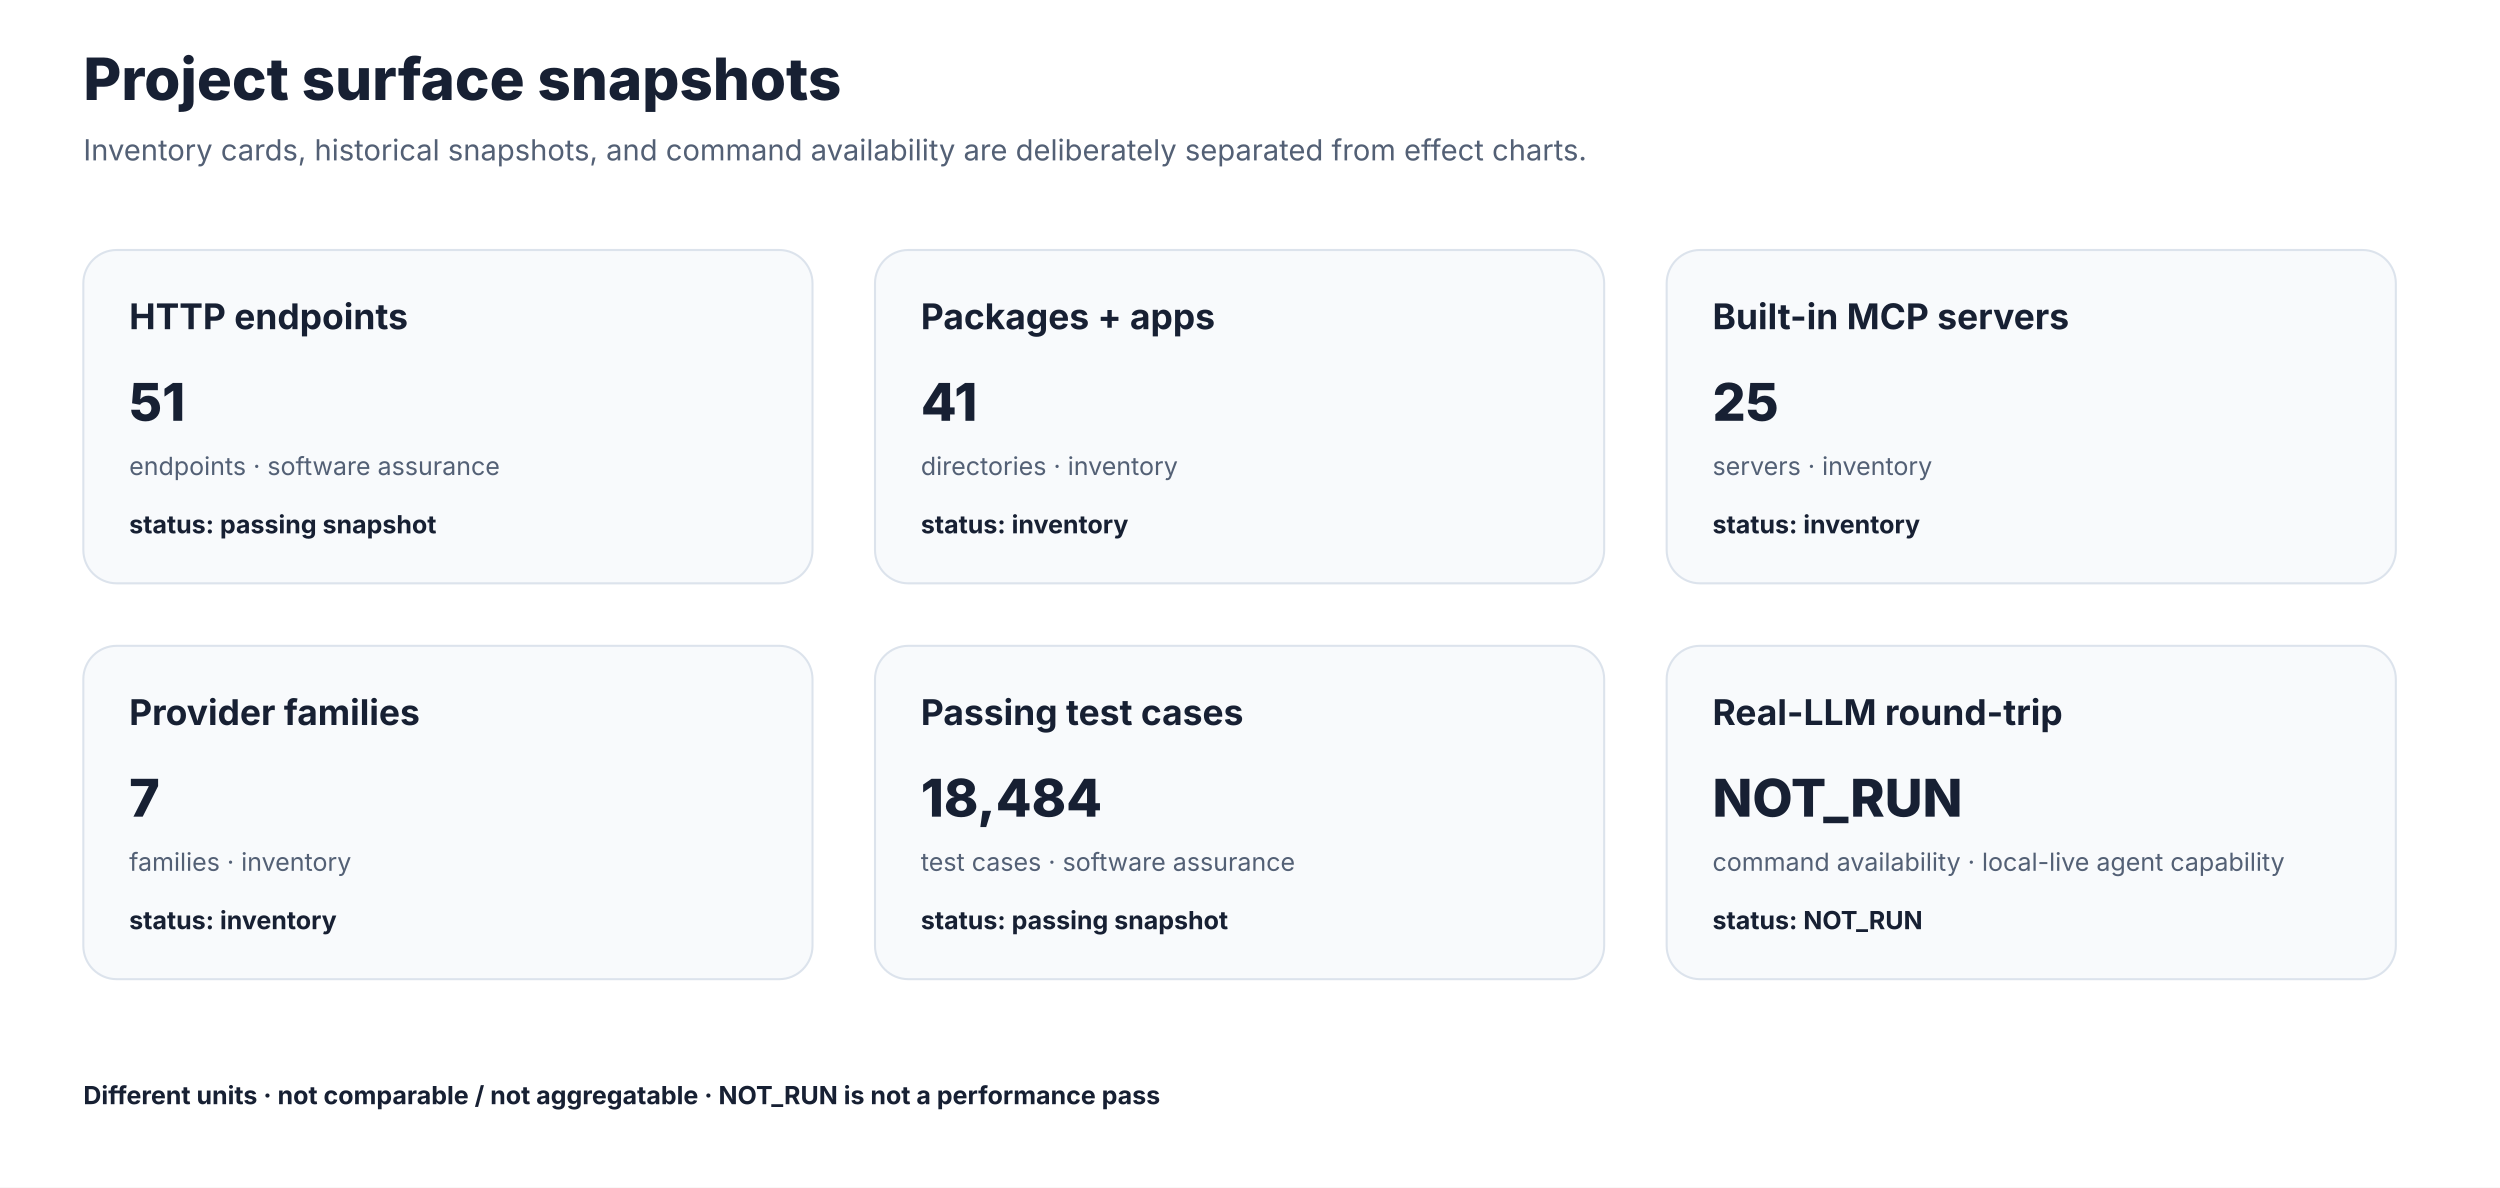
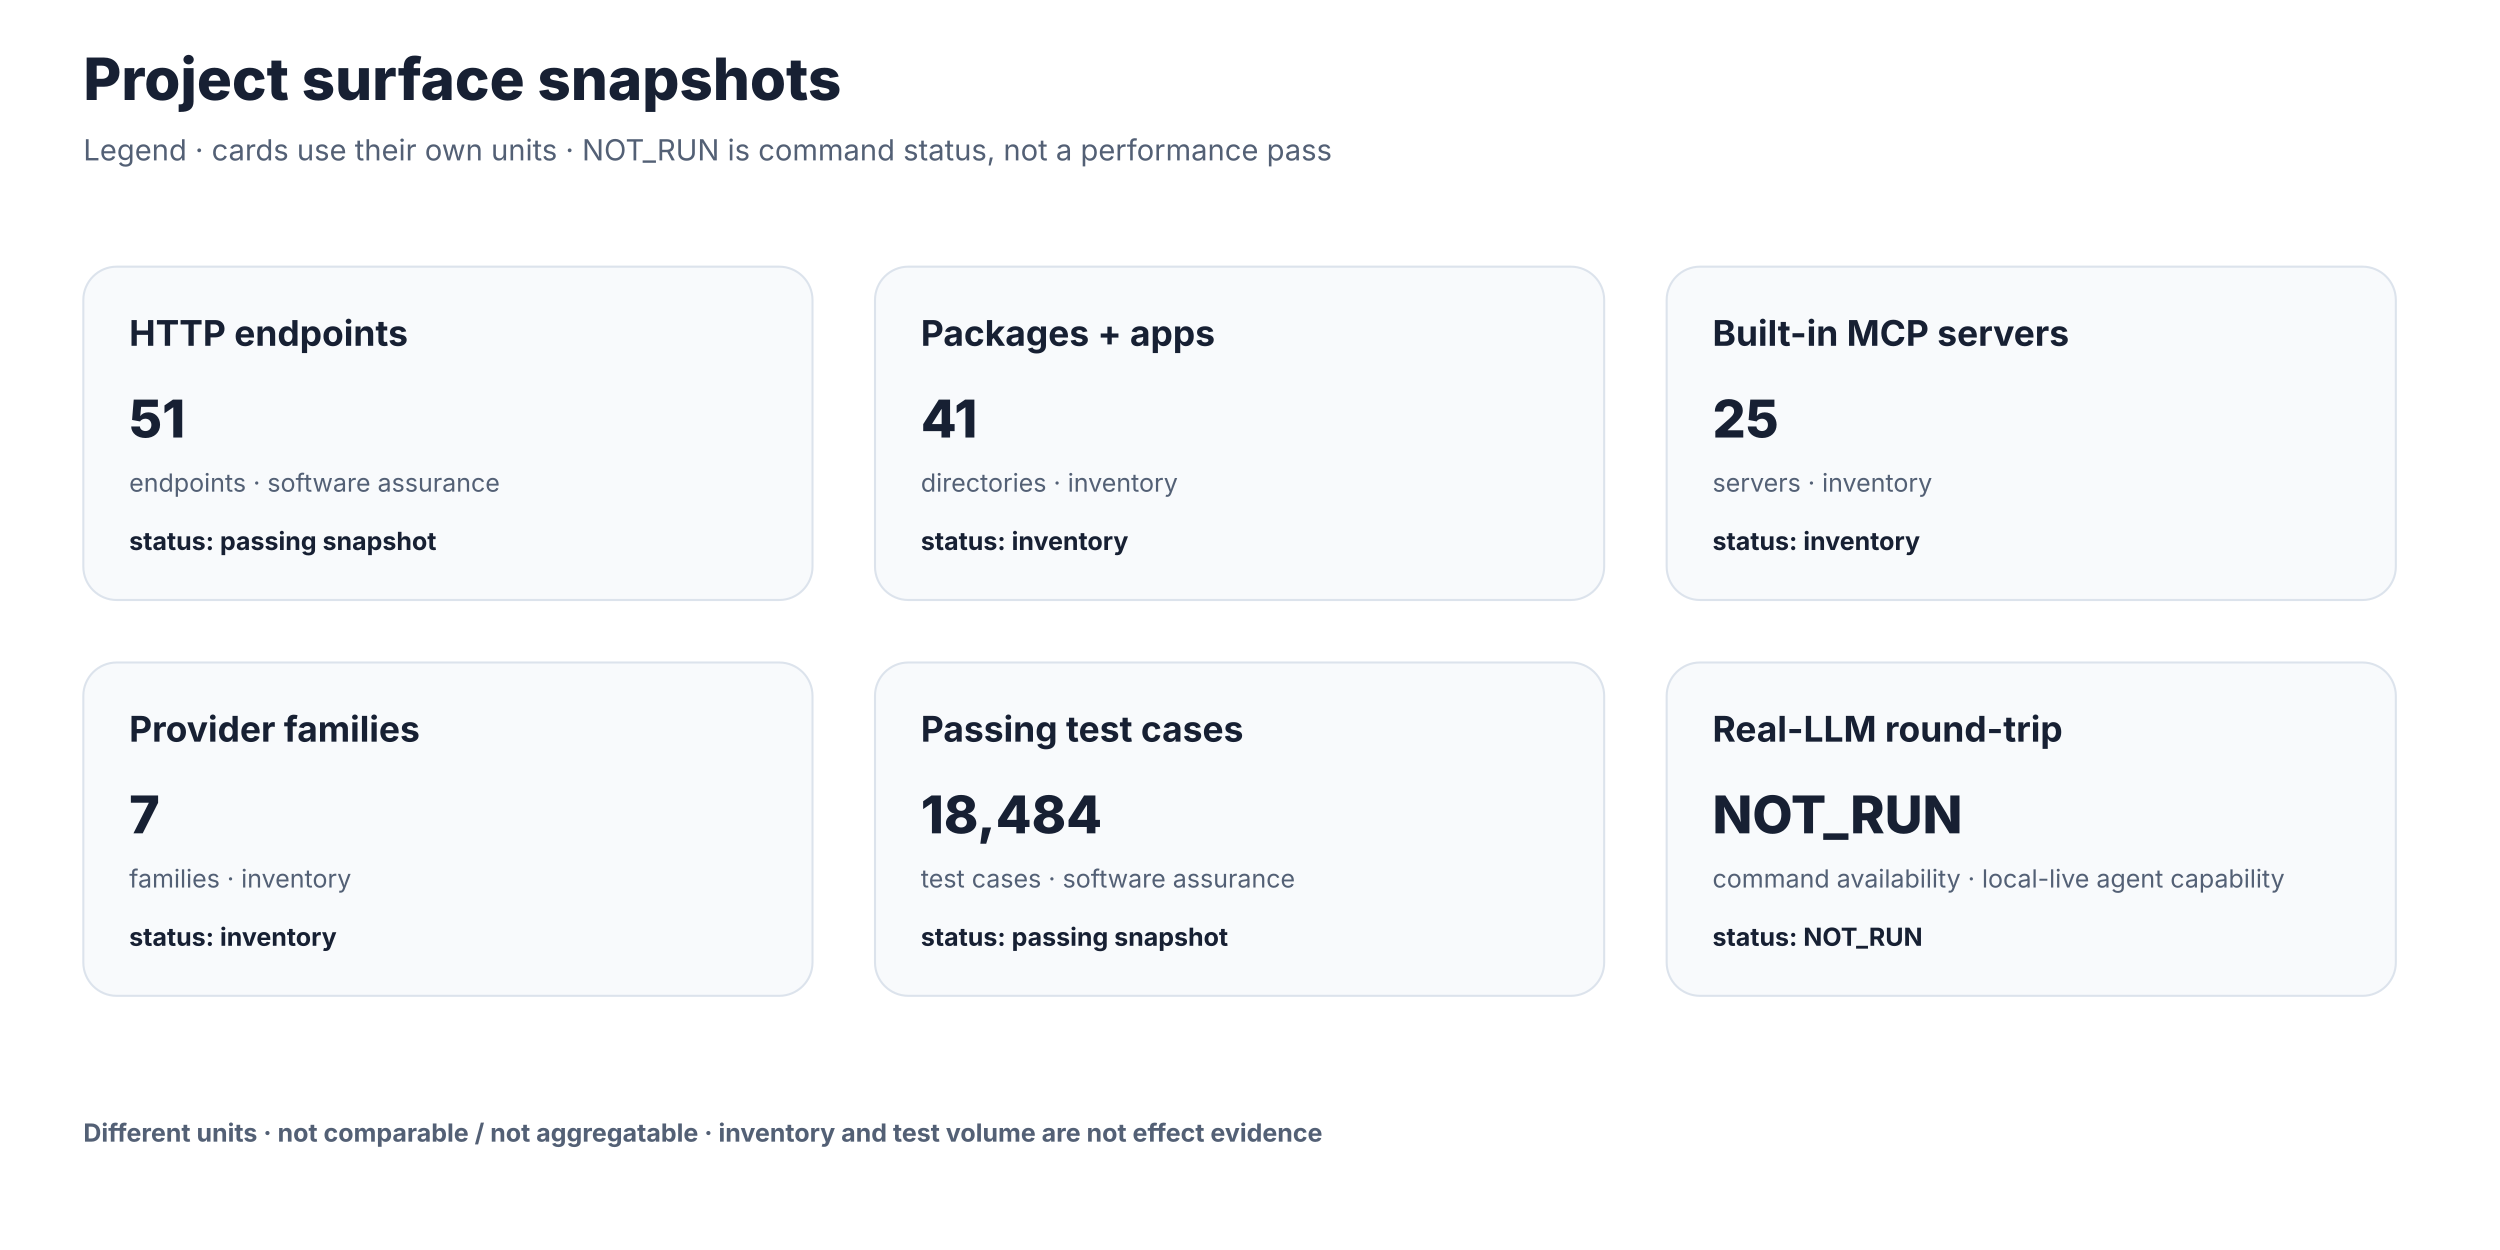
- <svg xmlns="http://www.w3.org/2000/svg" width="1200" height="570" viewBox="0 0 1200 570" role="img" aria-labelledby="title desc">
-   <style>text{font-family:Inter,ui-sans-serif,system-ui,-apple-system,sans-serif;fill:#172033}.title{font-size:28px;font-weight:760}.sub{font-size:14px;fill:#536075}.label{font-size:17px;font-weight:700}.value{font-size:25px;font-weight:780}.meta{font-size:12px;fill:#536075}.status{font-size:12px;font-weight:700}.card{fill:#f8fafc;stroke:#dce3ec}.track{fill:#e7edf5}.bar{fill:#2563eb}.cyan{fill:#0891b2}.amber{fill:#d97706}</style>
-   <rect width="1200" height="570" fill="#fff" />
+ <svg xmlns="http://www.w3.org/2000/svg" width="1200" height="600" viewBox="0 0 1200 600" role="img" aria-labelledby="title desc">
+   <style>text{font-family:Inter,ui-sans-serif,system-ui,-apple-system,sans-serif;fill:#172033}.title{font-size:28px;font-weight:760}.sub{font-size:14px;fill:#536075}.label{font-size:17px;font-weight:700}.value{font-size:25px;font-weight:780}.meta{font-size:12px;fill:#536075}.status{font-size:12px;font-weight:700}.footer{font-size:12px;font-weight:700;fill:#536075}.card,.row{fill:#f8fafc;stroke:#dce3ec}.track{fill:#e7edf5}.bar{fill:#2563eb}.cyan{fill:#0891b2}.purple{fill:#7c3aed}.amber{fill:#d97706}</style>
+   <rect width="1200" height="600" fill="#fff" />
  <text class="title" x="40" y="48">Project surface snapshots</text>
-   <text class="sub" x="40" y="77">Inventory cards, historical snapshots, and command availability are deliberately separated from effect charts.</text>
-   <rect class="card" x="40" y="120" width="350" height="160" rx="16" />
-   <text class="label" x="62" y="158">HTTP endpoints</text>
-   <text class="value" x="62" y="202">51</text>
-   <text class="meta" x="62" y="228">endpoints · software assurance</text>
-   <text class="status" x="62" y="256">status: passing snapshot</text>
-   <rect class="card" x="420" y="120" width="350" height="160" rx="16" />
-   <text class="label" x="442" y="158">Packages + apps</text>
-   <text class="value" x="442" y="202">41</text>
-   <text class="meta" x="442" y="228">directories · inventory</text>
-   <text class="status" x="442" y="256">status: inventory</text>
-   <rect class="card" x="800" y="120" width="350" height="160" rx="16" />
-   <text class="label" x="822" y="158">Built-in MCP servers</text>
-   <text class="value" x="822" y="202">25</text>
-   <text class="meta" x="822" y="228">servers · inventory</text>
-   <text class="status" x="822" y="256">status: inventory</text>
-   <rect class="card" x="40" y="310" width="350" height="160" rx="16" />
-   <text class="label" x="62" y="348">Provider families</text>
-   <text class="value" x="62" y="392">7</text>
-   <text class="meta" x="62" y="418">families · inventory</text>
-   <text class="status" x="62" y="446">status: inventory</text>
-   <rect class="card" x="420" y="310" width="350" height="160" rx="16" />
-   <text class="label" x="442" y="348">Passing test cases</text>
-   <text class="value" x="442" y="392">18,484</text>
-   <text class="meta" x="442" y="418">test cases · software assurance</text>
-   <text class="status" x="442" y="446">status: passing snapshot</text>
-   <rect class="card" x="800" y="310" width="350" height="160" rx="16" />
-   <text class="label" x="822" y="348">Real-LLM round-trip</text>
-   <text class="value" x="822" y="392">NOT_RUN</text>
-   <text class="meta" x="822" y="418">command availability · local-live agent capability</text>
-   <text class="status" x="822" y="446">status: NOT_RUN</text>
-   <text class="status" x="40" y="530">Different units · not comparable / not aggregatable · NOT_RUN is not a performance pass</text>
+   <text class="sub" x="40" y="77">Legend · cards use their own units · NOT_RUN is command status, not a performance pass</text>
+   <rect class="card" x="40" y="128" width="350" height="160" rx="16" />
+   <text class="label" x="62" y="166">HTTP endpoints</text>
+   <text class="value" x="62" y="210">51</text>
+   <text class="meta" x="62" y="236">endpoints · software assurance</text>
+   <text class="status" x="62" y="264">status: passing snapshot</text>
+   <rect class="card" x="420" y="128" width="350" height="160" rx="16" />
+   <text class="label" x="442" y="166">Packages + apps</text>
+   <text class="value" x="442" y="210">41</text>
+   <text class="meta" x="442" y="236">directories · inventory</text>
+   <text class="status" x="442" y="264">status: inventory</text>
+   <rect class="card" x="800" y="128" width="350" height="160" rx="16" />
+   <text class="label" x="822" y="166">Built-in MCP servers</text>
+   <text class="value" x="822" y="210">25</text>
+   <text class="meta" x="822" y="236">servers · inventory</text>
+   <text class="status" x="822" y="264">status: inventory</text>
+   <rect class="card" x="40" y="318" width="350" height="160" rx="16" />
+   <text class="label" x="62" y="356">Provider families</text>
+   <text class="value" x="62" y="400">7</text>
+   <text class="meta" x="62" y="426">families · inventory</text>
+   <text class="status" x="62" y="454">status: inventory</text>
+   <rect class="card" x="420" y="318" width="350" height="160" rx="16" />
+   <text class="label" x="442" y="356">Passing test cases</text>
+   <text class="value" x="442" y="400">18,484</text>
+   <text class="meta" x="442" y="426">test cases · software assurance</text>
+   <text class="status" x="442" y="454">status: passing snapshot</text>
+   <rect class="card" x="800" y="318" width="350" height="160" rx="16" />
+   <text class="label" x="822" y="356">Real-LLM round-trip</text>
+   <text class="value" x="822" y="400">NOT_RUN</text>
+   <text class="meta" x="822" y="426">command availability · local-live agent capability</text>
+   <text class="status" x="822" y="454">status: NOT_RUN</text>
+   <text class="footer" x="40" y="548">Different units · not comparable / not aggregatable · inventory and test volume are not effect evidence</text>
</svg>
